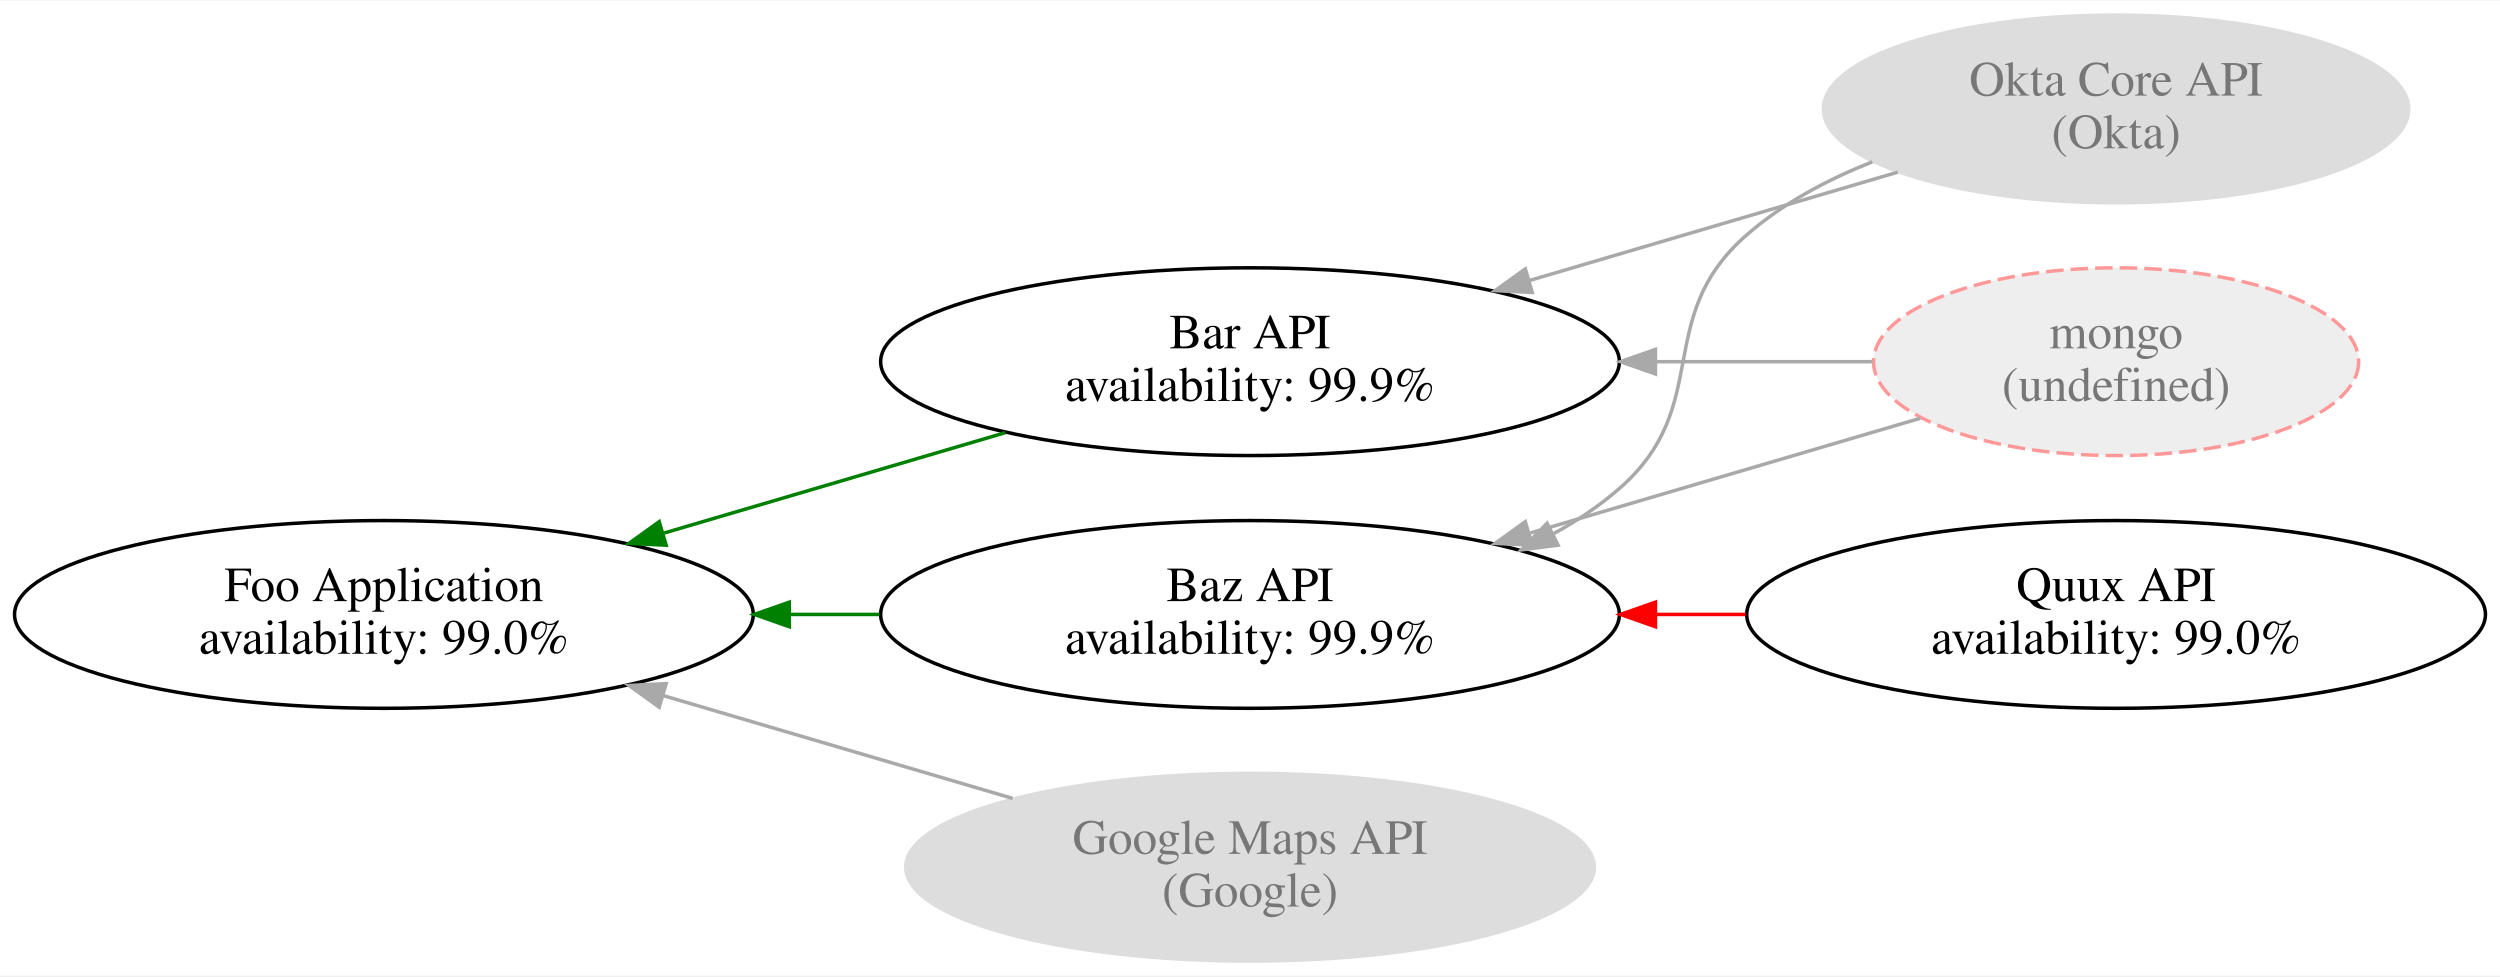
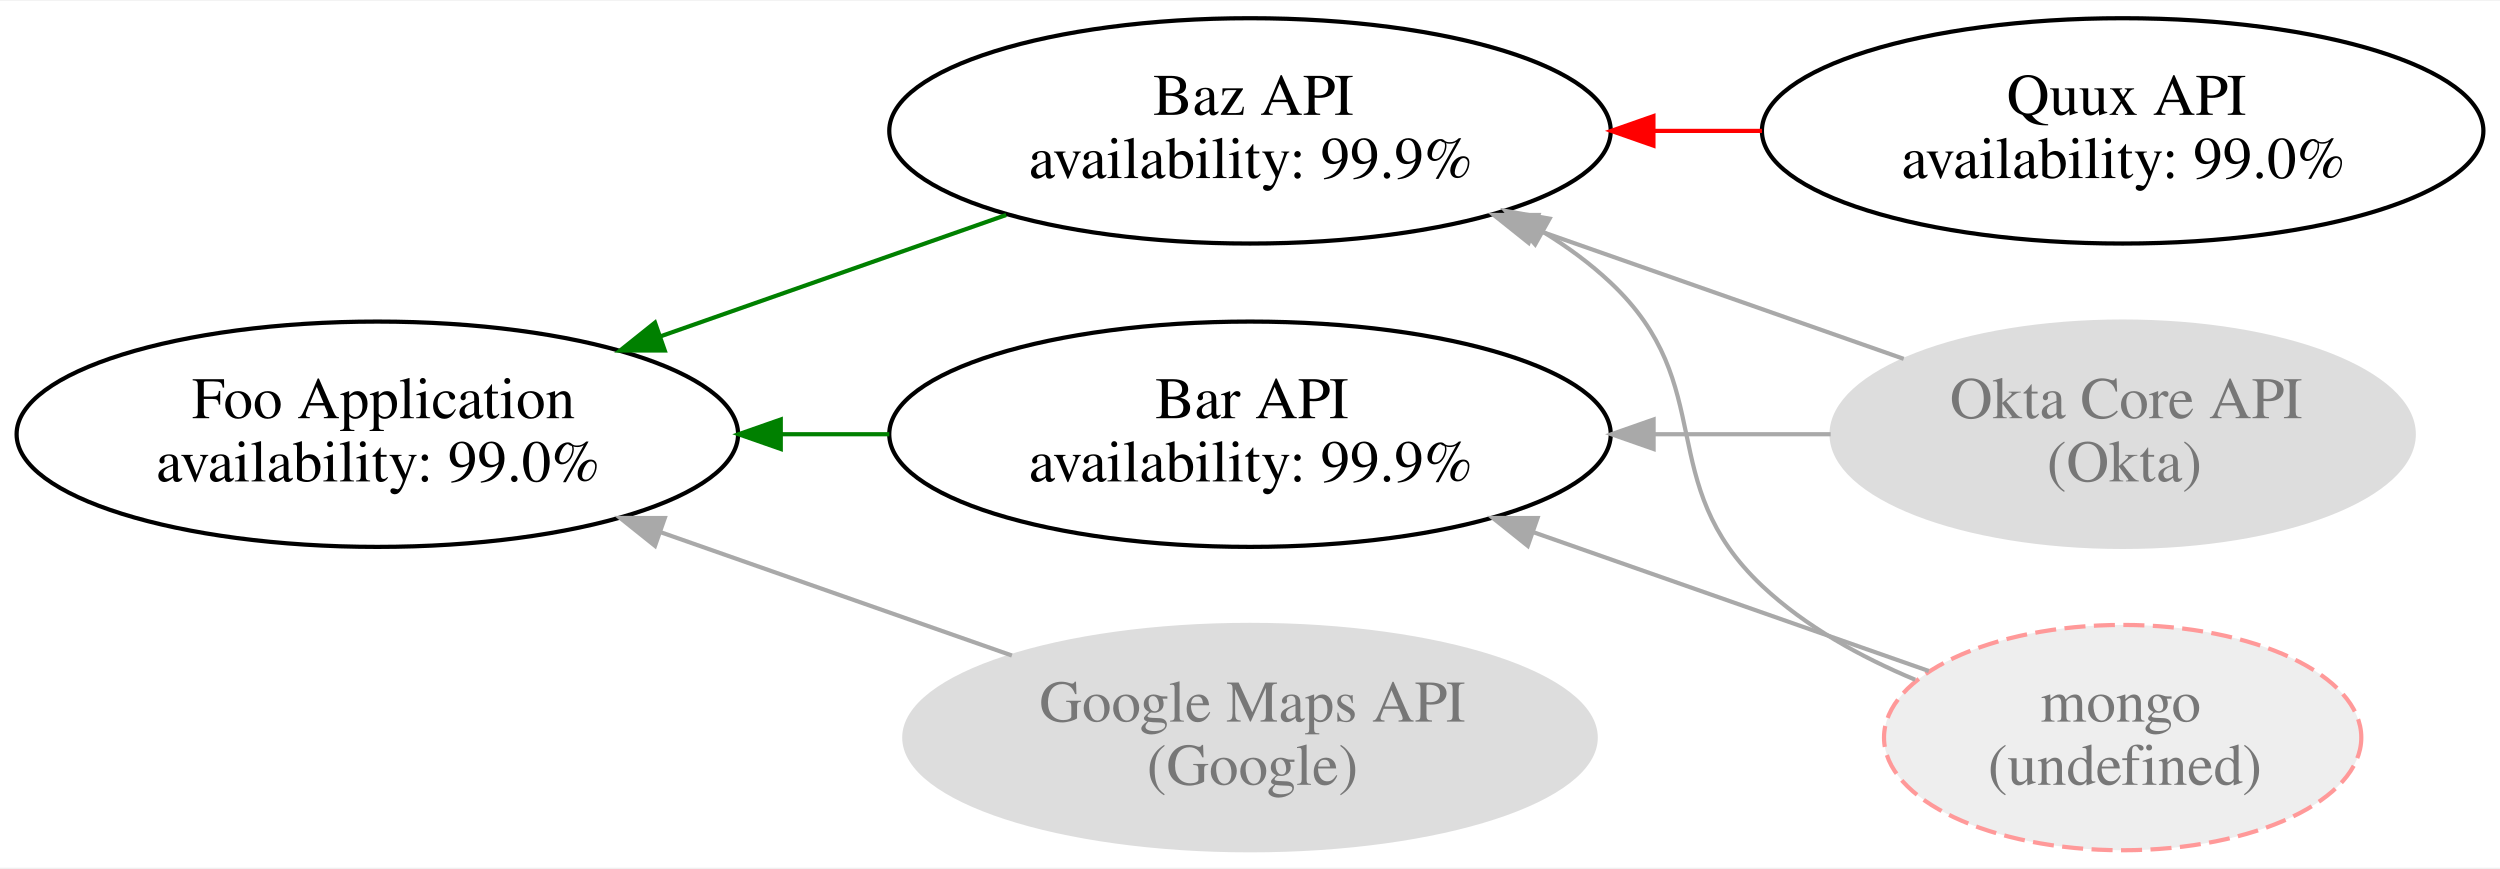
- <svg xmlns="http://www.w3.org/2000/svg" width="712pt" height="278pt" viewBox="0.00 0.00 712.15 277.74">
-   <g id="graph0" class="graph" transform="scale(1 1) rotate(0) translate(4 273.74)">
-     <polygon fill="white" stroke="transparent" points="-4,4 -4,-273.74 708.15,-273.74 708.15,4 -4,4" />
+ <svg xmlns="http://www.w3.org/2000/svg" width="593pt" height="206pt" viewBox="0.00 0.00 593.36 205.74">
+   <g id="graph0" class="graph" transform="scale(1 1) rotate(0) translate(4 201.74)">
+     <polygon fill="white" stroke="transparent" points="-4,4 -4,-201.74 589.36,-201.74 589.36,4 -4,4" />
    <g id="node1" class="node">
-       <ellipse fill="#eeeeee" stroke="#ff9999" stroke-dasharray="5,2" cx="598.79" cy="-170.87" rx="69.09" ry="26.74" />
-       <text text-anchor="middle" x="598.79" y="-174.67" font-family="Times,serif" font-size="14.00" fill="#777777">mongo</text>
-       <text text-anchor="middle" x="598.79" y="-159.67" font-family="Times,serif" font-size="14.00" fill="#777777">(undefined)</text>
+       <ellipse fill="#eeeeee" stroke="#ff9999" stroke-dasharray="5,2" cx="499.8" cy="-26.87" rx="56.64" ry="26.74" />
+       <text text-anchor="start" x="480.3" y="-30.67" font-family="Times,serif" font-size="14.00" fill="#777777">mongo</text>
+       <text text-anchor="start" x="467.8" y="-15.67" font-family="Times,serif" font-size="14.00" fill="#777777">(undefined)</text>
+     </g>
+     <g id="node3" class="node">
+       <ellipse fill="white" stroke="black" cx="292.68" cy="-170.87" rx="85.62" ry="26.74" />
+       <text text-anchor="start" x="269.68" y="-174.67" font-family="Times,serif" font-size="14.00">Baz API</text>
+       <text text-anchor="start" x="240.18" y="-159.67" font-family="Times,serif" font-size="14.00">availability: 99.9%</text>
+     </g>
+     <g id="edge6" class="edge">
+       <path fill="none" stroke="darkgrey" d="M450.56,-40.6C437.65,-45.99 424.47,-53.25 414.24,-62.87 388.18,-87.38 404.3,-110.36 378.24,-134.87 373.51,-139.32 368.15,-143.26 362.48,-146.75" />
+       <polygon fill="darkgrey" stroke="darkgrey" points="360.36,-143.92 353.35,-151.86 363.78,-150.03 360.36,-143.92" />
+     </g>
+     <g id="node4" class="node">
+       <ellipse fill="white" stroke="black" cx="292.68" cy="-98.87" rx="85.62" ry="26.74" />
+       <text text-anchor="start" x="270.18" y="-102.67" font-family="Times,serif" font-size="14.00">Bar API</text>
+       <text text-anchor="start" x="240.18" y="-87.67" font-family="Times,serif" font-size="14.00">availability: 99.9%</text>
+     </g>
+     <g id="edge4" class="edge">
+       <path fill="none" stroke="darkgrey" d="M453.79,-42.67C426.33,-52.31 390.74,-64.8 360.09,-75.56" />
+       <polygon fill="darkgrey" stroke="darkgrey" points="358.61,-72.37 350.33,-78.99 360.92,-78.98 358.61,-72.37" />
    </g>
    <g id="node2" class="node">
-       <ellipse fill="white" stroke="black" cx="105.36" cy="-98.87" rx="105.22" ry="26.74" />
-       <text text-anchor="middle" x="105.36" y="-102.67" font-family="Times,serif" font-size="14.00">Foo Application</text>
-       <text text-anchor="middle" x="105.36" y="-87.67" font-family="Times,serif" font-size="14.00">availability: 99.0%</text>
-     </g>
-     <g id="node3" class="node">
-       <ellipse fill="white" stroke="black" cx="352.08" cy="-170.87" rx="105.22" ry="26.74" />
-       <text text-anchor="middle" x="352.08" y="-174.67" font-family="Times,serif" font-size="14.00">Bar API</text>
-       <text text-anchor="middle" x="352.08" y="-159.67" font-family="Times,serif" font-size="14.00">availability: 99.9%</text>
+       <ellipse fill="white" stroke="black" cx="85.56" cy="-98.87" rx="85.62" ry="26.74" />
+       <text text-anchor="start" x="41.56" y="-102.67" font-family="Times,serif" font-size="14.00">Foo Application</text>
+       <text text-anchor="start" x="33.06" y="-87.67" font-family="Times,serif" font-size="14.00">availability: 99.0%</text>
    </g>
    <g id="edge1" class="edge">
-       <path fill="none" stroke="green" d="M185.17,-122.06C216.47,-131.27 252.13,-141.76 282.35,-150.65" />
-       <polygon fill="green" stroke="green" points="185.76,-118.58 175.18,-119.12 183.78,-125.3 185.76,-118.58" />
-     </g>
-     <g id="node4" class="node">
-       <ellipse fill="white" stroke="black" cx="352.08" cy="-98.87" rx="105.22" ry="26.74" />
-       <text text-anchor="middle" x="352.08" y="-102.67" font-family="Times,serif" font-size="14.00">Baz API</text>
-       <text text-anchor="middle" x="352.08" y="-87.67" font-family="Times,serif" font-size="14.00">availability: 99.9%</text>
+       <path fill="none" stroke="green" d="M234.81,-150.91C209.37,-141.98 179.2,-131.39 152.74,-122.1" />
+       <polygon fill="green" stroke="green" points="153.77,-118.75 143.18,-118.74 151.46,-125.36 153.77,-118.75" />
    </g>
    <g id="edge2" class="edge">
-       <path fill="none" stroke="green" d="M220.87,-98.87C229.43,-98.87 238.05,-98.87 246.54,-98.87" />
-       <polygon fill="green" stroke="green" points="220.85,-95.37 210.85,-98.87 220.85,-102.37 220.85,-95.37" />
+       <path fill="none" stroke="green" d="M207.07,-98.87C198.58,-98.87 189.92,-98.87 181.34,-98.87" />
+       <polygon fill="green" stroke="green" points="181.31,-95.37 171.31,-98.87 181.31,-102.37 181.31,-95.37" />
    </g>
    <g id="node5" class="node">
-       <ellipse fill="#dddddd" stroke="#dddddd" cx="352.08" cy="-26.87" rx="98.08" ry="26.74" />
-       <text text-anchor="middle" x="352.08" y="-30.67" font-family="Times,serif" font-size="14.00" fill="#777777">Google Maps API</text>
-       <text text-anchor="middle" x="352.08" y="-15.67" font-family="Times,serif" font-size="14.00" fill="#777777">(Google)</text>
+       <ellipse fill="#dddddd" stroke="#dddddd" cx="292.68" cy="-26.87" rx="82.05" ry="26.74" />
+       <text text-anchor="start" x="242.68" y="-30.67" font-family="Times,serif" font-size="14.00" fill="#777777">Google Maps API</text>
+       <text text-anchor="start" x="268.18" y="-15.67" font-family="Times,serif" font-size="14.00" fill="#777777">(Google)</text>
    </g>
    <g id="edge3" class="edge">
-       <path fill="none" stroke="darkgrey" d="M184.97,-75.74C217.04,-66.3 253.74,-55.51 284.46,-46.47" />
-       <polygon fill="darkgrey" stroke="darkgrey" points="183.78,-72.44 175.18,-78.62 185.76,-79.16 183.78,-72.44" />
-     </g>
-     <g id="edge4" class="edge">
-       <path fill="none" stroke="darkgrey" d="M467.58,-170.87C488.71,-170.87 510.16,-170.87 529.39,-170.87" />
-       <polygon fill="darkgrey" stroke="darkgrey" points="467.57,-167.37 457.57,-170.87 467.57,-174.37 467.57,-167.37" />
+       <path fill="none" stroke="darkgrey" d="M236.17,-46.35C210.49,-55.37 179.79,-66.14 152.9,-75.58" />
+       <polygon fill="darkgrey" stroke="darkgrey" points="151.46,-72.38 143.18,-78.99 153.78,-78.98 151.46,-72.38" />
    </g>
    <g id="node6" class="node">
-       <ellipse fill="#dddddd" stroke="#dddddd" cx="598.79" cy="-242.87" rx="83.38" ry="26.74" />
-       <text text-anchor="middle" x="598.79" y="-246.67" font-family="Times,serif" font-size="14.00" fill="#777777">Okta Core API</text>
-       <text text-anchor="middle" x="598.79" y="-231.67" font-family="Times,serif" font-size="14.00" fill="#777777">(Okta)</text>
+       <ellipse fill="#dddddd" stroke="#dddddd" cx="499.8" cy="-98.87" rx="69.09" ry="26.74" />
+       <text text-anchor="start" x="458.8" y="-102.67" font-family="Times,serif" font-size="14.00" fill="#777777">Okta Core API</text>
+       <text text-anchor="start" x="481.8" y="-87.67" font-family="Times,serif" font-size="14.00" fill="#777777">(Okta)</text>
+     </g>
+     <g id="edge7" class="edge">
+       <path fill="none" stroke="darkgrey" d="M447.83,-116.76C421.29,-126.08 388.51,-137.58 360.02,-147.59" />
+       <polygon fill="darkgrey" stroke="darkgrey" points="358.81,-144.3 350.53,-150.91 361.13,-150.91 358.81,-144.3" />
    </g>
    <g id="edge5" class="edge">
-       <path fill="none" stroke="darkgrey" d="M431.79,-194.03C465.74,-204.02 504.85,-215.52 536.58,-224.86" />
-       <polygon fill="darkgrey" stroke="darkgrey" points="432.48,-190.58 421.9,-191.12 430.5,-197.3 432.48,-190.58" />
+       <path fill="none" stroke="darkgrey" d="M430.5,-98.87C417.09,-98.87 402.79,-98.87 388.69,-98.87" />
+       <polygon fill="darkgrey" stroke="darkgrey" points="388.47,-95.37 378.47,-98.87 388.47,-102.37 388.47,-95.37" />
    </g>
-     <g id="edge7" class="edge">
-       <path fill="none" stroke="darkgrey" d="M431.95,-122.08C468.21,-132.74 510.32,-145.13 543.03,-154.76" />
-       <polygon fill="darkgrey" stroke="darkgrey" points="432.48,-118.58 421.9,-119.12 430.5,-125.3 432.48,-118.58" />
+     <g id="node7" class="node">
+       <ellipse fill="white" stroke="black" cx="499.8" cy="-170.87" rx="85.62" ry="26.74" />
+       <text text-anchor="start" x="472.3" y="-174.67" font-family="Times,serif" font-size="14.00">Quux API</text>
+       <text text-anchor="start" x="447.3" y="-159.67" font-family="Times,serif" font-size="14.00">availability: 99.0%</text>
    </g>
    <g id="edge8" class="edge">
-       <path fill="none" stroke="darkgrey" d="M438.69,-121.95C445.42,-125.64 451.79,-129.92 457.44,-134.87 484.34,-158.45 466.53,-183.29 493.44,-206.87 503.74,-215.9 516.43,-222.7 529.37,-227.8" />
-       <polygon fill="darkgrey" stroke="darkgrey" points="439.83,-118.6 429.33,-117.26 436.7,-124.86 439.83,-118.6" />
-     </g>
-     <g id="node7" class="node">
-       <ellipse fill="white" stroke="black" cx="598.79" cy="-98.87" rx="105.22" ry="26.74" />
-       <text text-anchor="middle" x="598.79" y="-102.67" font-family="Times,serif" font-size="14.00">Quux API</text>
-       <text text-anchor="middle" x="598.79" y="-87.67" font-family="Times,serif" font-size="14.00">availability: 99.0%</text>
-     </g>
-     <g id="edge6" class="edge">
-       <path fill="none" stroke="red" d="M467.59,-98.87C476.15,-98.87 484.76,-98.87 493.26,-98.87" />
-       <polygon fill="red" stroke="red" points="467.57,-95.37 457.57,-98.87 467.57,-102.37 467.57,-95.37" />
+       <path fill="none" stroke="red" d="M414.19,-170.87C405.7,-170.87 397.04,-170.87 388.46,-170.87" />
+       <polygon fill="red" stroke="red" points="388.43,-167.37 378.43,-170.87 388.43,-174.37 388.43,-167.37" />
    </g>
  </g>
</svg>
